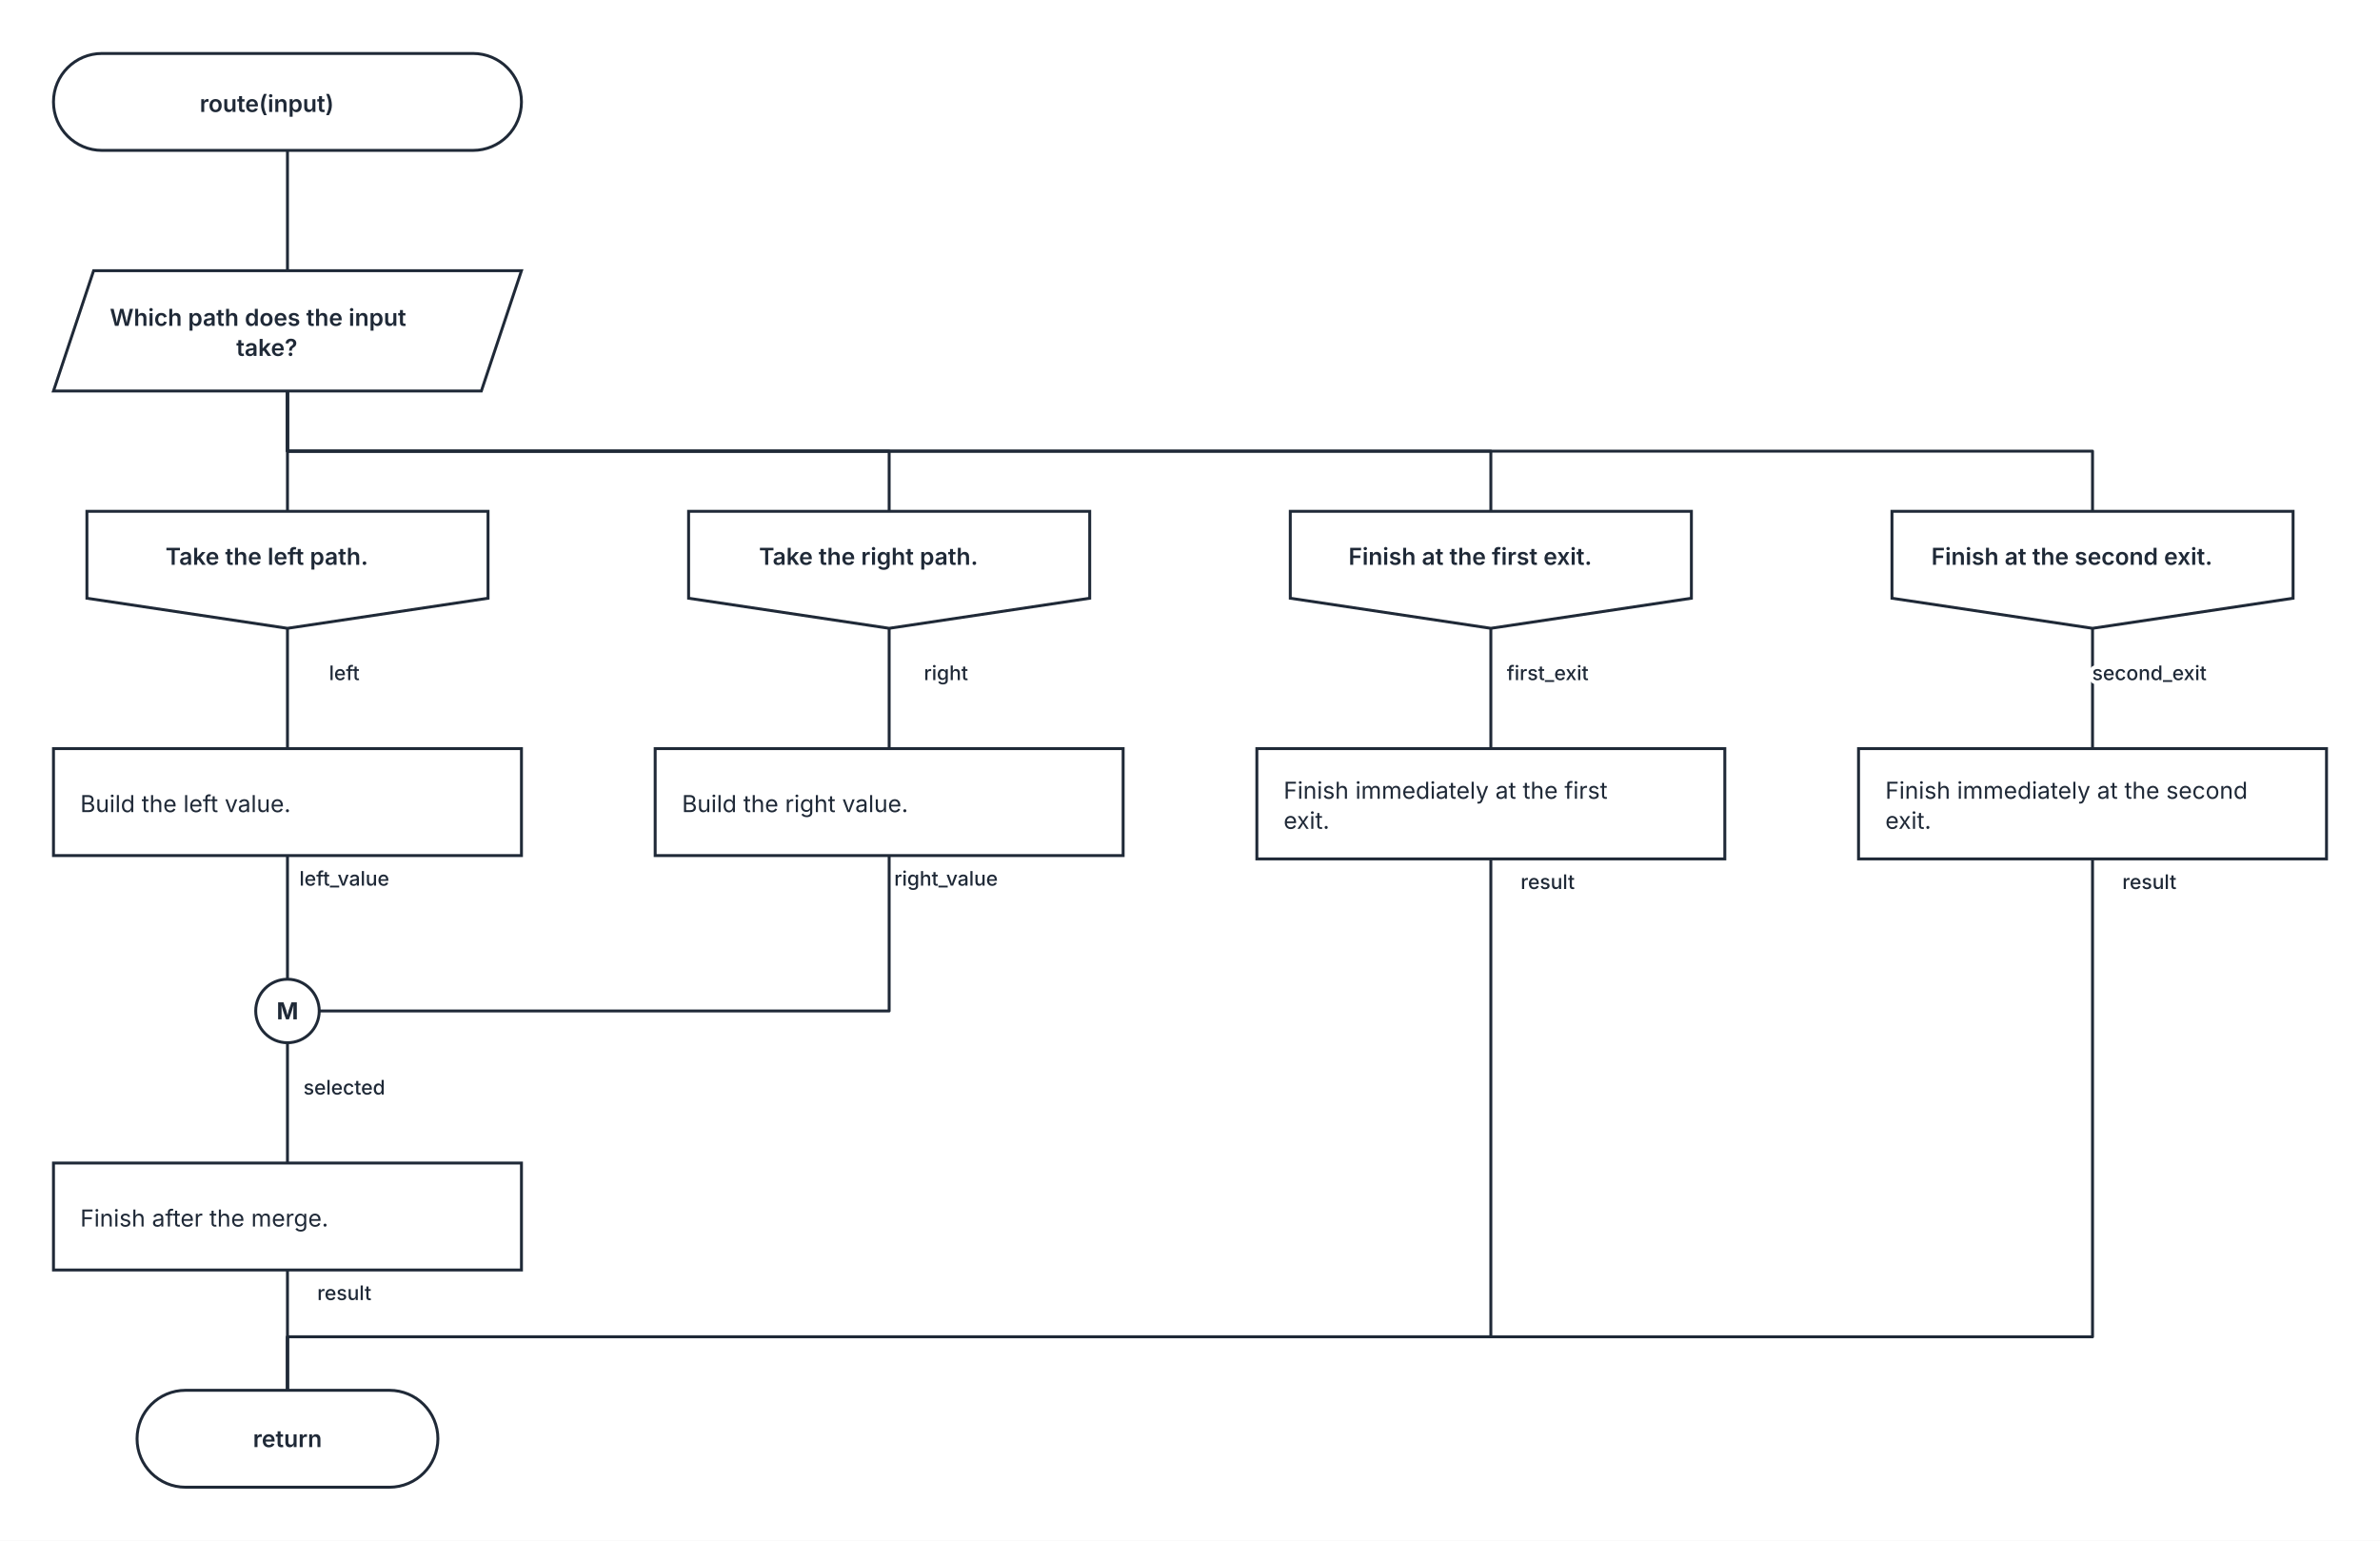
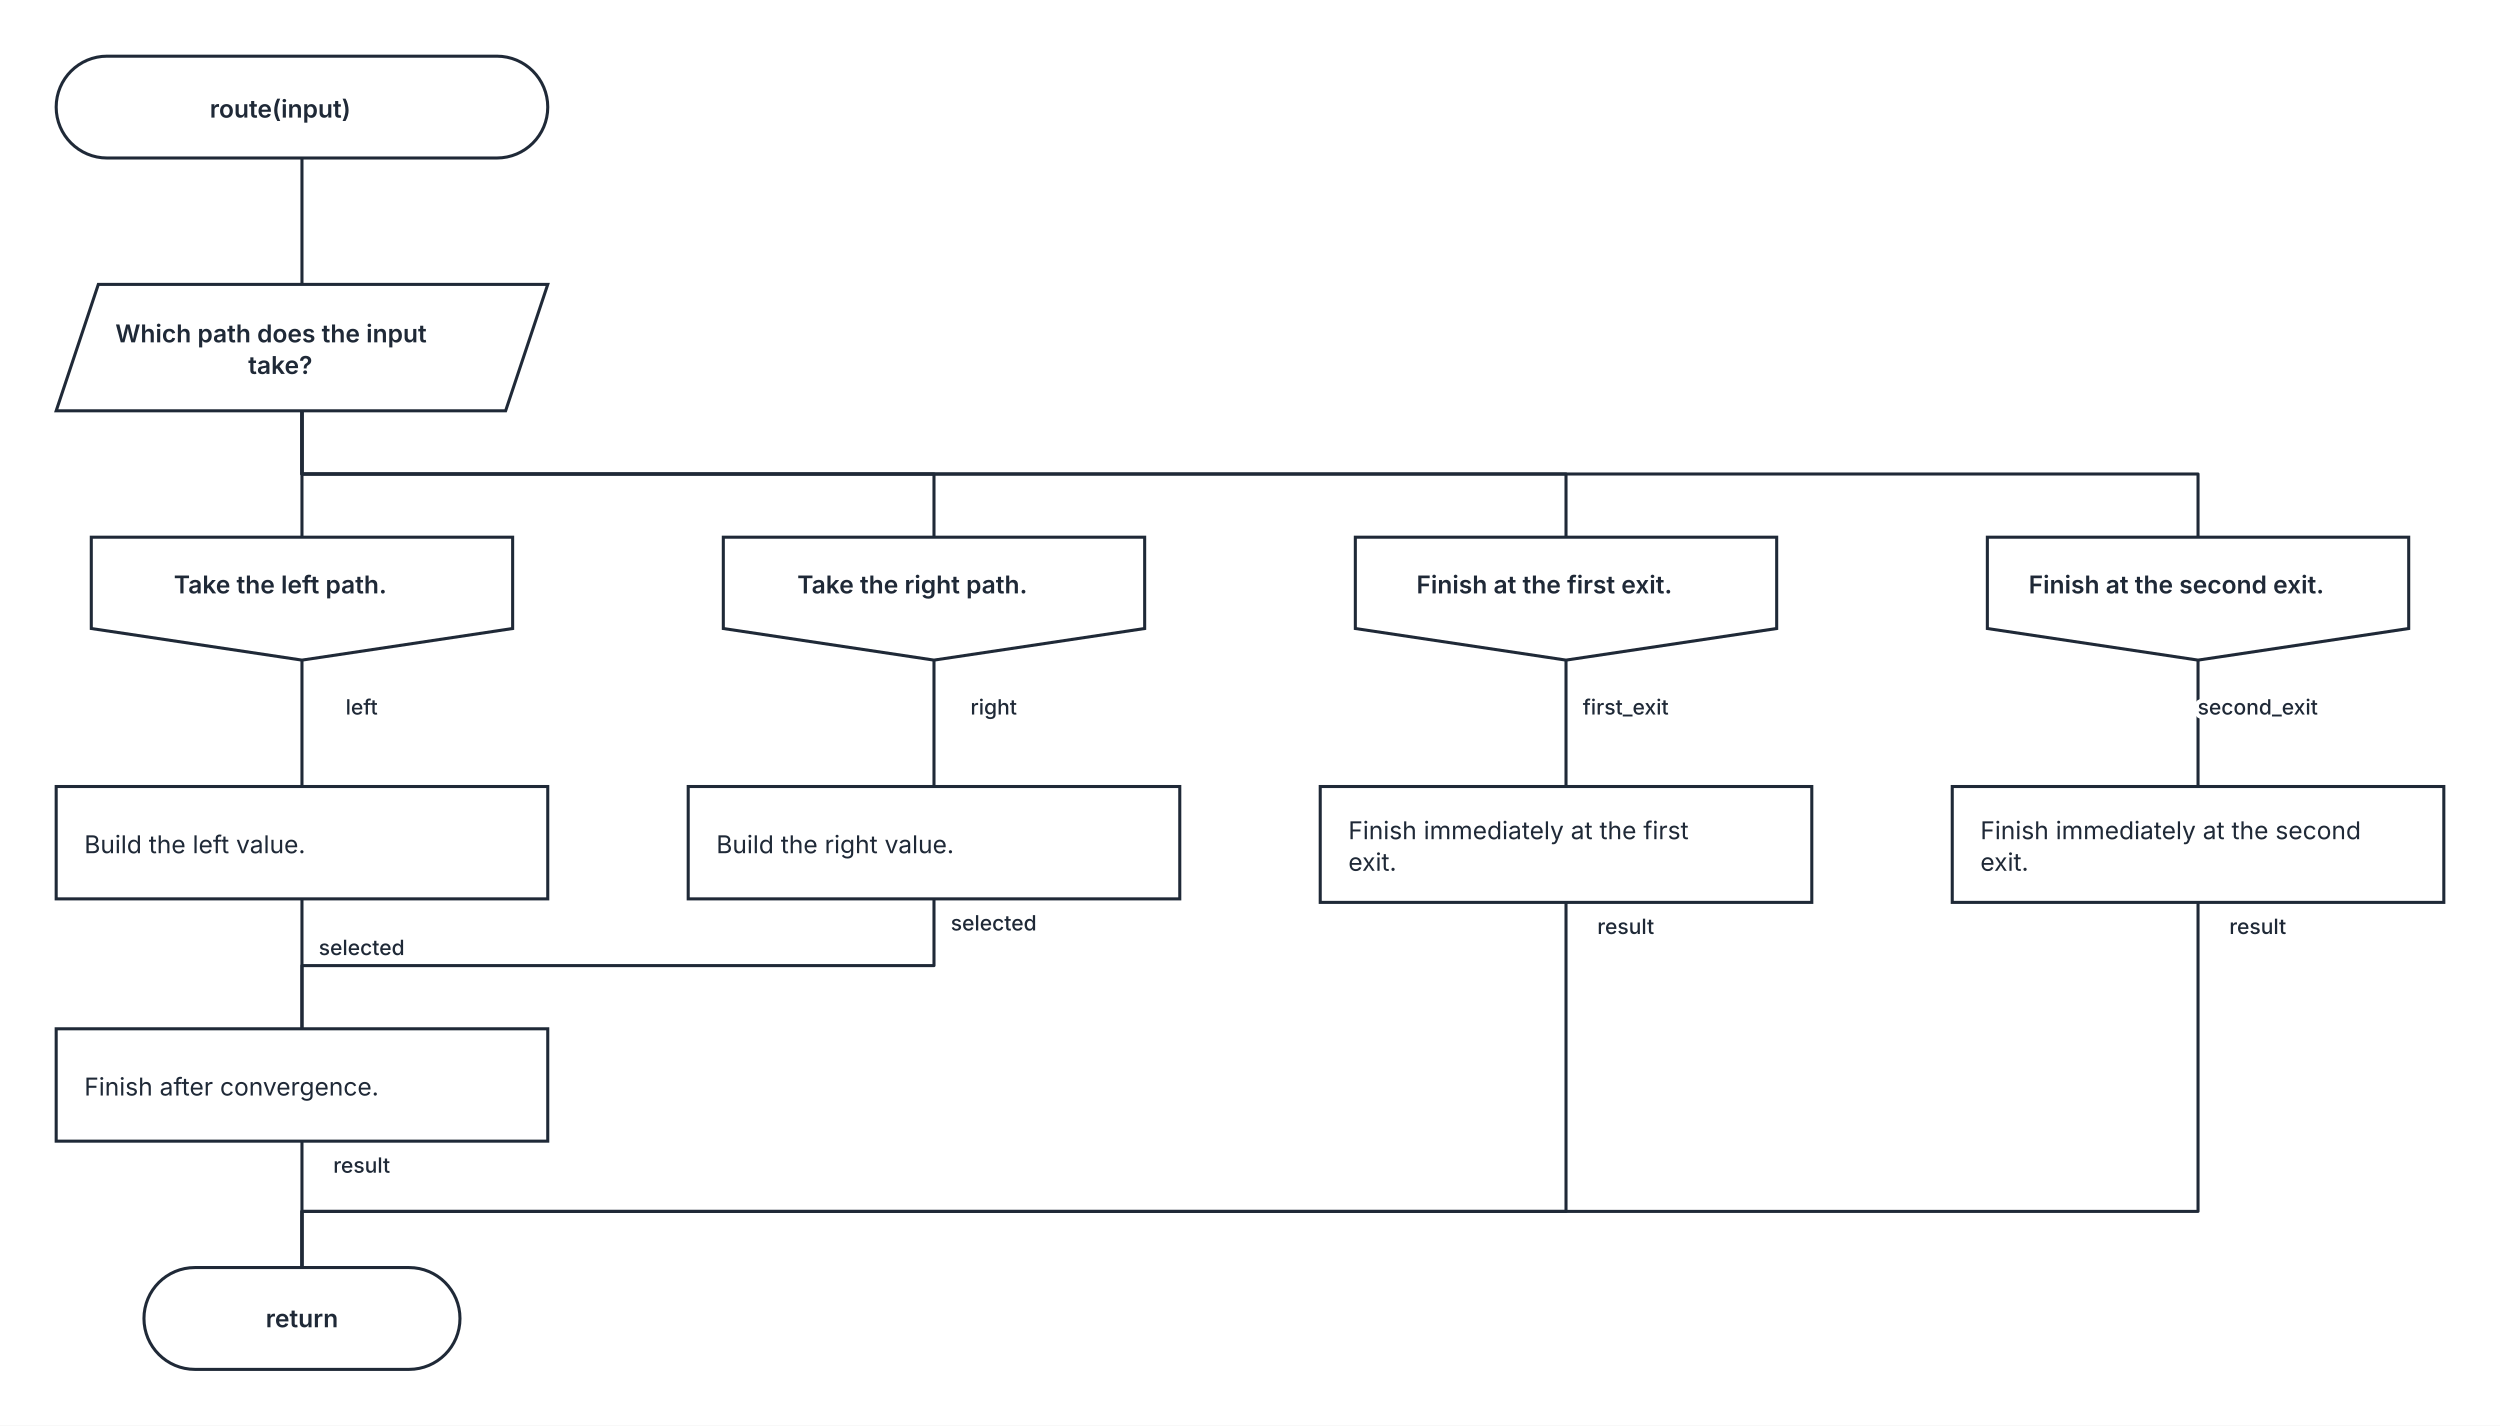
- <svg xmlns="http://www.w3.org/2000/svg" width="1424" height="922" viewBox="0 0 1424 922" role="img" aria-labelledby="contour-title" aria-describedby="contour-description">
+ <svg xmlns="http://www.w3.org/2000/svg" width="1424" height="812" viewBox="0 0 1424 812" role="img" aria-labelledby="contour-title" aria-describedby="contour-description">
  <defs>
    <style>
      svg { color: #1f2937; font-family: Inter, ui-sans-serif, system-ui, -apple-system, BlinkMacSystemFont, "Segoe UI", sans-serif; text-rendering: optimizeLegibility; }
      .edge { fill: none; stroke: currentColor; stroke-width: 1.75; stroke-linecap: square; stroke-linejoin: round; }
      .edge-label { fill: currentColor; font-size: 12px; font-weight: 500; paint-order: stroke; stroke: #ffffff; stroke-width: 5px; stroke-linejoin: round; text-anchor: middle; }
      .node-shape { fill: #ffffff; stroke: currentColor; stroke-width: 1.75; }
      .label { fill: currentColor; font-size: 14px; text-anchor: middle; }
      .start .label, .question .label, .select .label, .case .label, .return .label { font-weight: 600; }
      .action .label { font-weight: 400; text-anchor: start; }
-       .merge .label { font-weight: 700; }
    </style>
  </defs>
  <rect width="100%" height="100%" fill="#ffffff" />
  <g class="edges">
    <path class="edge" d="M 172 90 L 172 162" />
    <path class="edge" d="M 172 234 L 172 306" />
    <path class="edge" d="M 172 234 L 172 270 L 532 270 L 532 306" />
    <path class="edge" d="M 172 234 L 172 270 L 892 270 L 892 306" />
    <path class="edge" d="M 172 234 L 172 270 L 1252 270 L 1252 306" />
    <path class="edge" d="M 172 376 L 172 448" />
    <text class="edge-label" x="214" y="407" xml:space="preserve">
      <tspan x="214" dy="0">left</tspan>
    </text>
    <path class="edge" d="M 532 376 L 532 448" />
    <text class="edge-label" x="574" y="407" xml:space="preserve">
      <tspan x="574" dy="0">right</tspan>
    </text>
    <path class="edge" d="M 892 376 L 892 448" />
    <text class="edge-label" x="934" y="407" xml:space="preserve">
      <tspan x="934" dy="0">first_exit</tspan>
    </text>
    <path class="edge" d="M 1252 376 L 1252 448" />
    <text class="edge-label" x="1294" y="407" xml:space="preserve">
      <tspan x="1294" dy="0">second_exit</tspan>
    </text>
    <path class="edge" d="M 172 512 L 172 586" />
-     <text class="edge-label" x="214" y="530" xml:space="preserve">
-       <tspan x="214" dy="0">left_value</tspan>
-     </text>
-     <path class="edge" d="M 532 512 L 532 605 L 191 605" />
-     <text class="edge-label" x="574" y="530" xml:space="preserve">
-       <tspan x="574" dy="0">right_value</tspan>
-     </text>
-     <path class="edge" d="M 172 624 L 172 696" />
-     <text class="edge-label" x="214" y="655" xml:space="preserve">
+     <text class="edge-label" x="214" y="544" xml:space="preserve">
      <tspan x="214" dy="0">selected</tspan>
    </text>
-     <path class="edge" d="M 892 514 L 892 800 L 172 800 L 172 832" />
+     <path class="edge" d="M 532 512 L 532 550 L 172 550 L 172 586" />
+     <text class="edge-label" x="574" y="530" xml:space="preserve">
+       <tspan x="574" dy="0">selected</tspan>
+     </text>
+     <path class="edge" d="M 892 514 L 892 690 L 172 690 L 172 722" />
    <text class="edge-label" x="934" y="532" xml:space="preserve">
      <tspan x="934" dy="0">result</tspan>
    </text>
-     <path class="edge" d="M 1252 514 L 1252 800 L 172 800 L 172 832" />
+     <path class="edge" d="M 1252 514 L 1252 690 L 172 690 L 172 722" />
    <text class="edge-label" x="1294" y="532" xml:space="preserve">
      <tspan x="1294" dy="0">result</tspan>
    </text>
-     <path class="edge" d="M 172 760 L 172 832" />
-     <text class="edge-label" x="214" y="778" xml:space="preserve">
+     <path class="edge" d="M 172 650 L 172 722" />
+     <text class="edge-label" x="214" y="668" xml:space="preserve">
      <tspan x="214" dy="0">result</tspan>
    </text>
  </g>
  <g class="nodes">
    <g class="node start" transform="translate(172 61)">
      <rect class="node-shape" x="-140" y="-29" width="280" height="58" rx="29" />
      <text class="label" y="6" xml:space="preserve">
        <tspan x="0" dy="0">route(input)</tspan>
      </text>
    </g>
    <g class="node choice select" transform="translate(172 198)">
      <polygon class="node-shape" points="-116,-36 140,-36 116,36 -140,36" />
      <text class="label" y="-3" xml:space="preserve">
        <tspan x="0" dy="0">Which path does the input </tspan>
        <tspan x="0" dy="18">take?</tspan>
      </text>
    </g>
    <g class="node case" transform="translate(172 341)">
      <polygon class="node-shape" points="-120,-35 120,-35 120,17 0,35 -120,17" />
      <text class="label" y="-3" xml:space="preserve">
        <tspan x="0" dy="0">Take the left path.</tspan>
      </text>
    </g>
    <g class="node case" transform="translate(532 341)">
      <polygon class="node-shape" points="-120,-35 120,-35 120,17 0,35 -120,17" />
      <text class="label" y="-3" xml:space="preserve">
        <tspan x="0" dy="0">Take the right path.</tspan>
      </text>
    </g>
    <g class="node case" transform="translate(892 341)">
      <polygon class="node-shape" points="-120,-35 120,-35 120,17 0,35 -120,17" />
      <text class="label" y="-3" xml:space="preserve">
        <tspan x="0" dy="0">Finish at the first exit.</tspan>
      </text>
    </g>
    <g class="node case" transform="translate(1252 341)">
      <polygon class="node-shape" points="-120,-35 120,-35 120,17 0,35 -120,17" />
      <text class="label" y="-3" xml:space="preserve">
        <tspan x="0" dy="0">Finish at the second exit.</tspan>
      </text>
    </g>
    <g class="node action" transform="translate(172 480)">
      <rect class="node-shape" x="-140" y="-32" width="280" height="64" />
      <text class="label" y="6" xml:space="preserve">
        <tspan x="-124" dy="0">Build the left value.</tspan>
      </text>
    </g>
    <g class="node action" transform="translate(532 480)">
      <rect class="node-shape" x="-140" y="-32" width="280" height="64" />
      <text class="label" y="6" xml:space="preserve">
        <tspan x="-124" dy="0">Build the right value.</tspan>
      </text>
    </g>
    <g class="node action" transform="translate(892 481)">
      <rect class="node-shape" x="-140" y="-33" width="280" height="66" />
      <text class="label" y="-3" xml:space="preserve">
        <tspan x="-124" dy="0">Finish immediately at the first </tspan>
        <tspan x="-124" dy="18">exit.</tspan>
      </text>
    </g>
    <g class="node action" transform="translate(1252 481)">
      <rect class="node-shape" x="-140" y="-33" width="280" height="66" />
      <text class="label" y="-3" xml:space="preserve">
        <tspan x="-124" dy="0">Finish immediately at the second </tspan>
        <tspan x="-124" dy="18">exit.</tspan>
      </text>
    </g>
-     <g class="node merge" transform="translate(172 605)">
-       <circle class="node-shape" r="19" />
-       <text class="label" y="5">M</text>
-     </g>
-     <g class="node action" transform="translate(172 728)">
+     <g class="node action" transform="translate(172 618)">
      <rect class="node-shape" x="-140" y="-32" width="280" height="64" />
      <text class="label" y="6" xml:space="preserve">
-         <tspan x="-124" dy="0">Finish after the merge.</tspan>
+         <tspan x="-124" dy="0">Finish after convergence.</tspan>
      </text>
    </g>
-     <g class="node return" transform="translate(172 861)">
+     <g class="node return" transform="translate(172 751)">
      <rect class="node-shape" x="-90" y="-29" width="180" height="58" rx="29" />
      <text class="label" y="5">return</text>
    </g>
  </g>
</svg>
